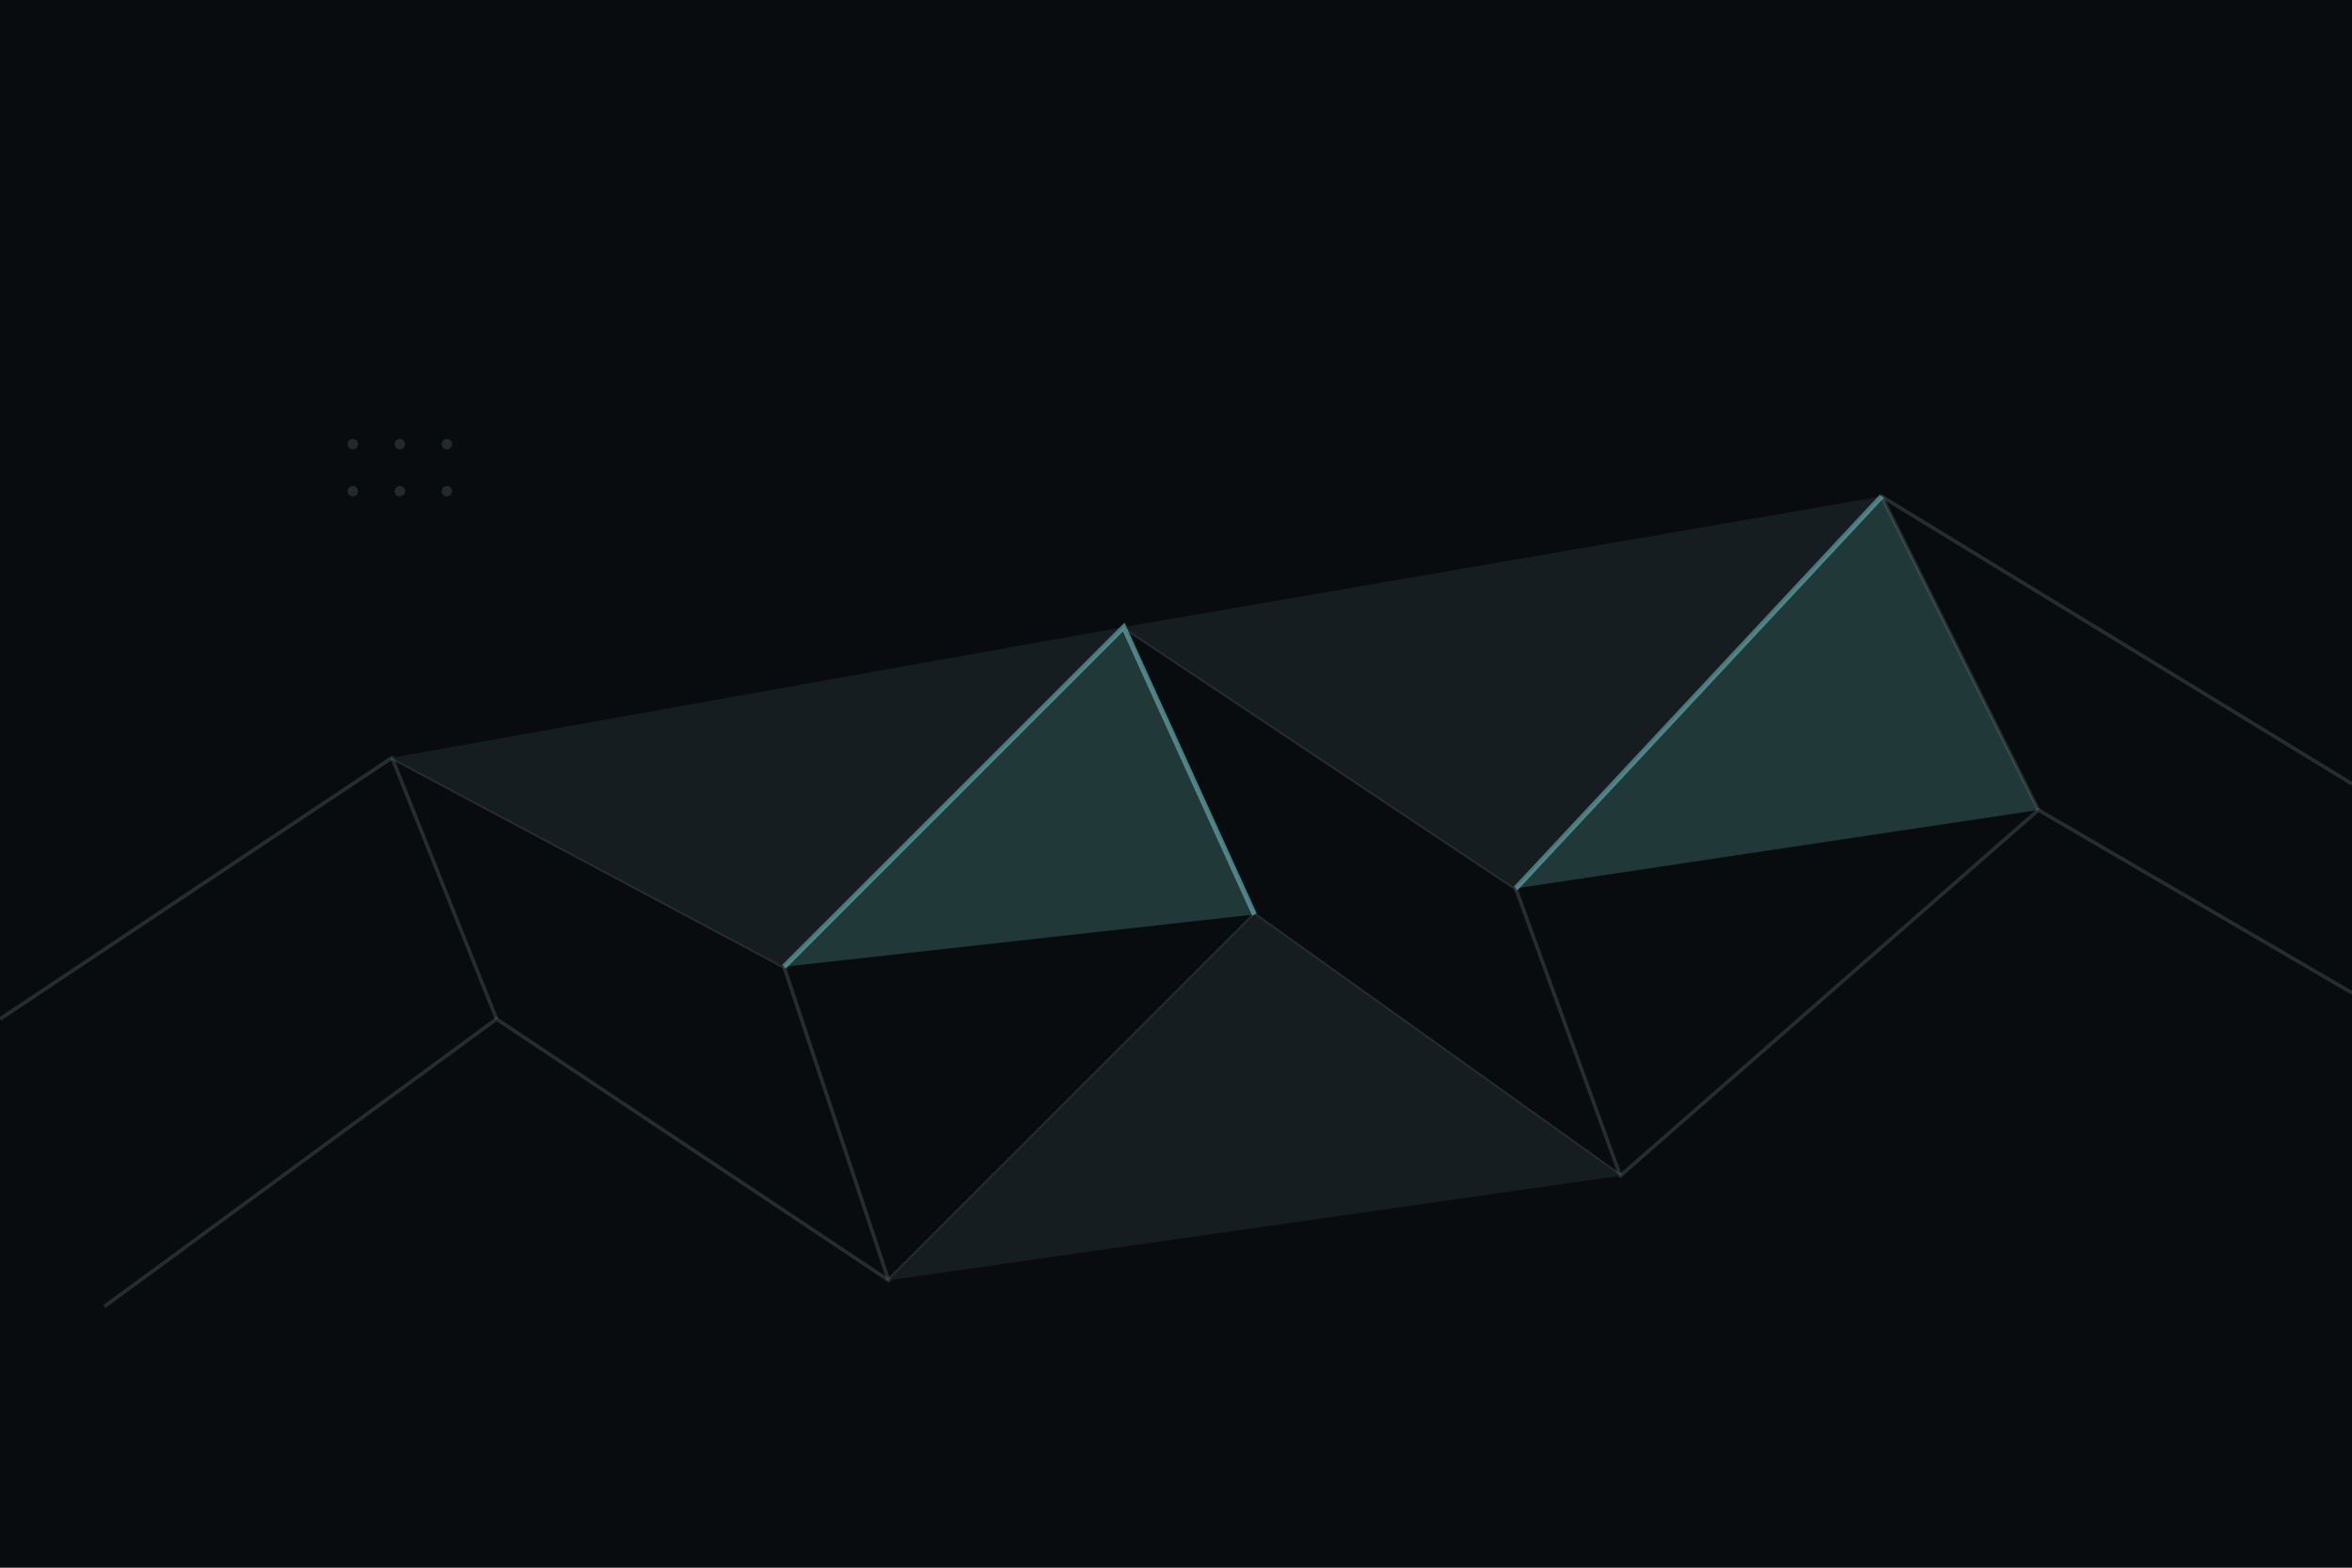
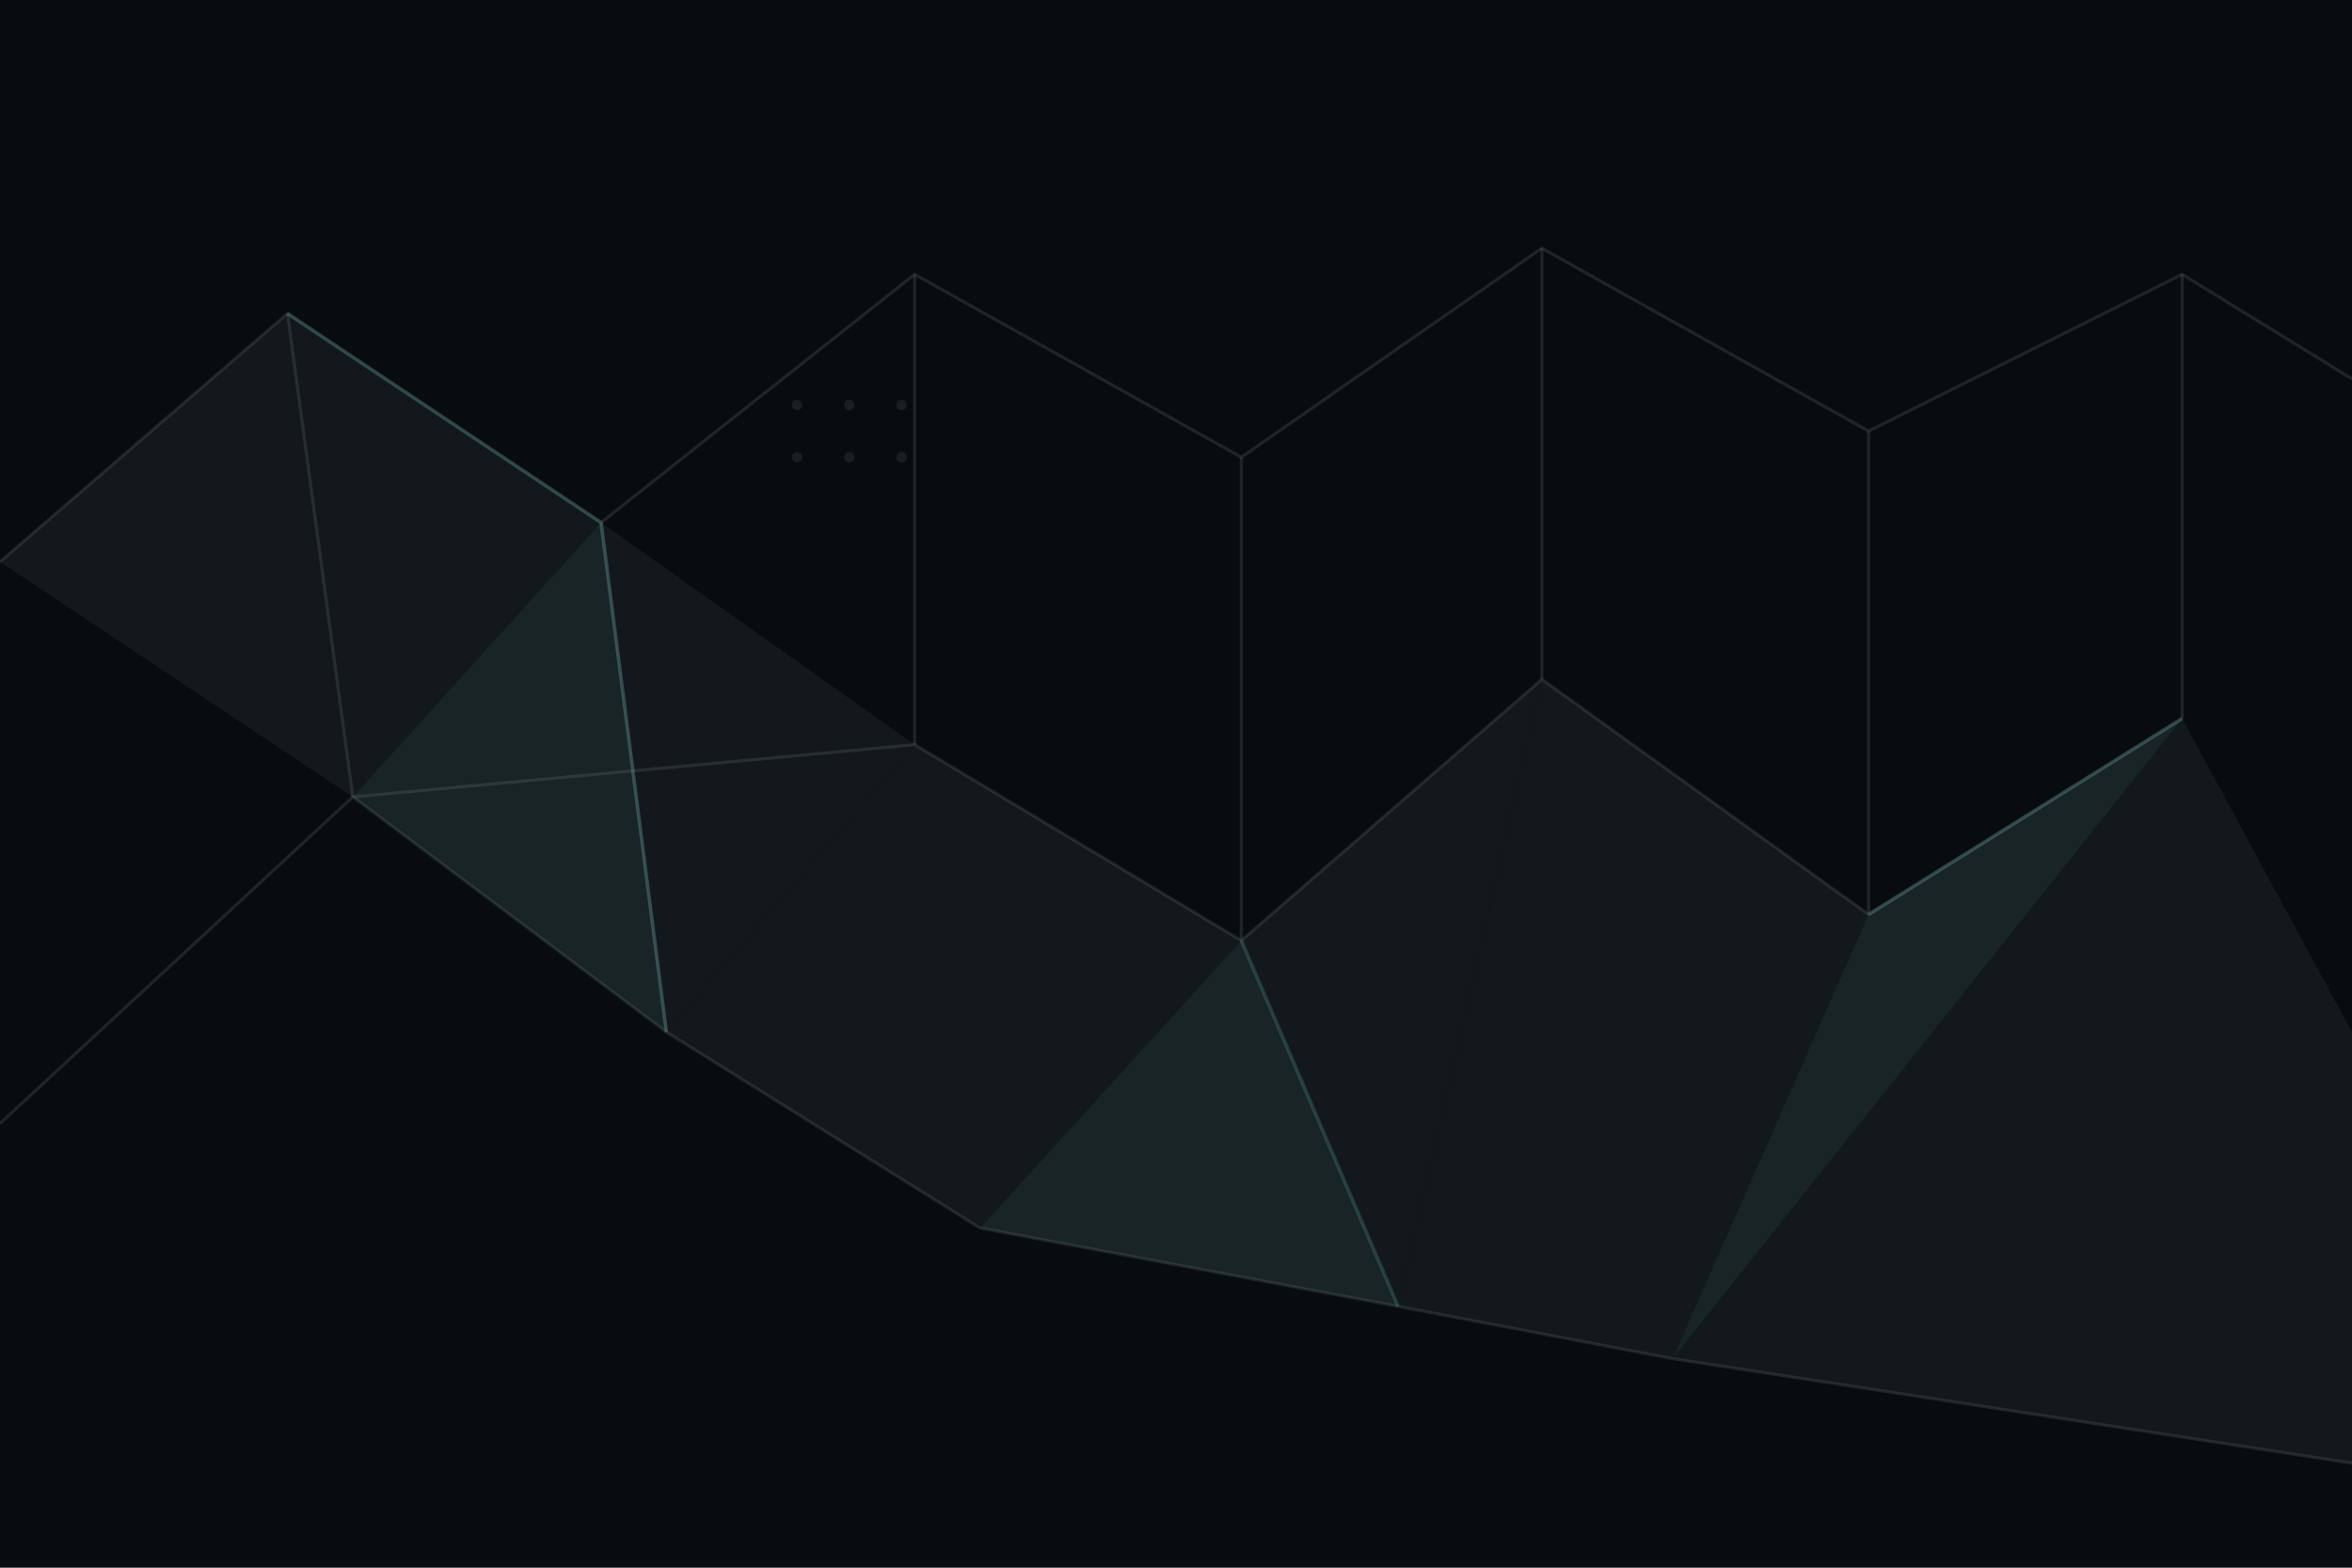
<svg xmlns="http://www.w3.org/2000/svg" viewBox="0 0 900 600">
  <rect width="900" height="600" fill="#090c0e" />
-   <g fill="none" stroke="#7e898b" stroke-opacity=".26" stroke-width="1.4">
-     <path d="M0 390L150 290 300 370 430 240 580 340 720 190 900 300" />
-     <path d="M40 500L190 390 340 490 480 350 620 450 780 310 900 380" />
-     <path d="M150 290L190 390M300 370L340 490M430 240L480 350M580 340L620 450M720 190L780 310" />
+   <g fill="#141c1f" fill-opacity=".8">
+     <path d="M0 215L110 120 230 200 135 305z" />
+     <path d="M135 305L230 200 350 285 255 395z" />
+     <path d="M255 395L350 285 475 360 375 470z" />
+     <path d="M375 470L475 360 590 260 535 500z" />
+     <path d="M535 500L590 260 715 350 640 520z" />
+     <path d="M640 520L715 350 835 275 900 395 900 560z" />
  </g>
-   <g fill="#151d20">
-     <path d="M150 290L300 370 430 240z" />
-     <path d="M430 240L580 340 720 190z" />
-     <path d="M340 490L480 350 620 450z" />
+   <g fill="#335c5e" fill-opacity=".18">
+     <path d="M135 305L230 200 255 395z" />
+     <path d="M375 470L475 360 535 500z" />
+     <path d="M640 520L715 350 835 275z" />
  </g>
-   <g fill="#4c8587" fill-opacity=".36">
-     <path d="M300 370L430 240 480 350z" />
-     <path d="M580 340L720 190 780 310z" />
+   <g fill="none" stroke="#899597" stroke-opacity=".18" stroke-width="1.2">
+     <path d="M0 215L110 120 230 200 350 105 475 175 590 95 715 165 835 105 900 145" />
+     <path d="M0 430L135 305 255 395 375 470 535 500 640 520 900 560" />
+     <path d="M110 120L135 305M230 200L255 395M350 105L350 285M475 175L475 360M590 95L590 260M715 165L715 350M835 105L835 275" />
+     <path d="M135 305L350 285 475 360 590 260 715 350 835 275" />
  </g>
-   <g fill="none" stroke="#5c9fa1" stroke-opacity=".72" stroke-width="2">
-     <path d="M300 370L430 240L480 350" />
-     <path d="M580 340L720 190" />
+   <g fill="none" stroke="#5c9fa1" stroke-opacity=".26" stroke-width="1.4">
+     <path d="M110 120L230 200L255 395" />
+     <path d="M475 360L535 500" />
+     <path d="M715 350L835 275" />
  </g>
-   <g fill="#869597" fill-opacity=".22">
-     <circle cx="135" cy="170" r="2" />
-     <circle cx="153" cy="170" r="2" />
-     <circle cx="171" cy="170" r="2" />
-     <circle cx="135" cy="188" r="2" />
-     <circle cx="153" cy="188" r="2" />
-     <circle cx="171" cy="188" r="2" />
+   <g fill="#829294" fill-opacity=".14">
+     <circle cx="305" cy="155" r="2" />
+     <circle cx="325" cy="155" r="2" />
+     <circle cx="345" cy="155" r="2" />
+     <circle cx="305" cy="175" r="2" />
+     <circle cx="325" cy="175" r="2" />
+     <circle cx="345" cy="175" r="2" />
  </g>
</svg>
